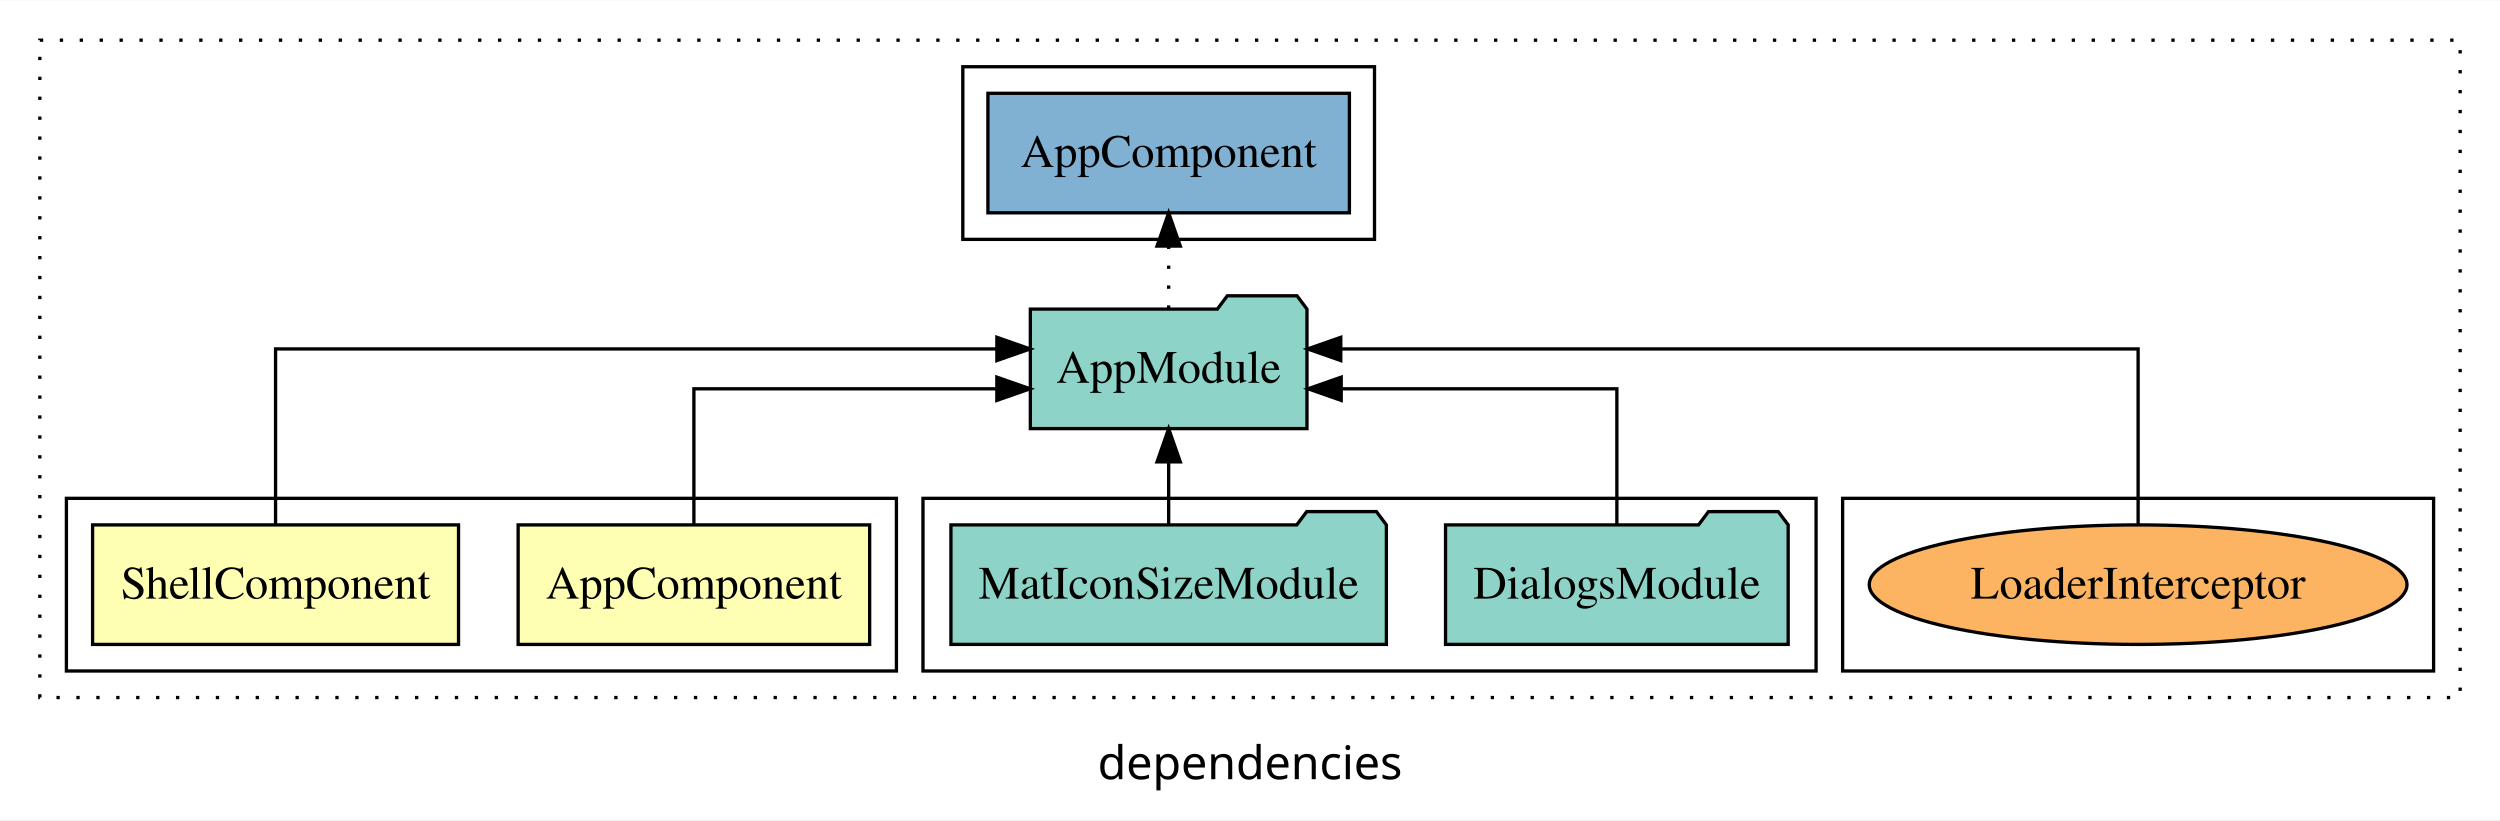
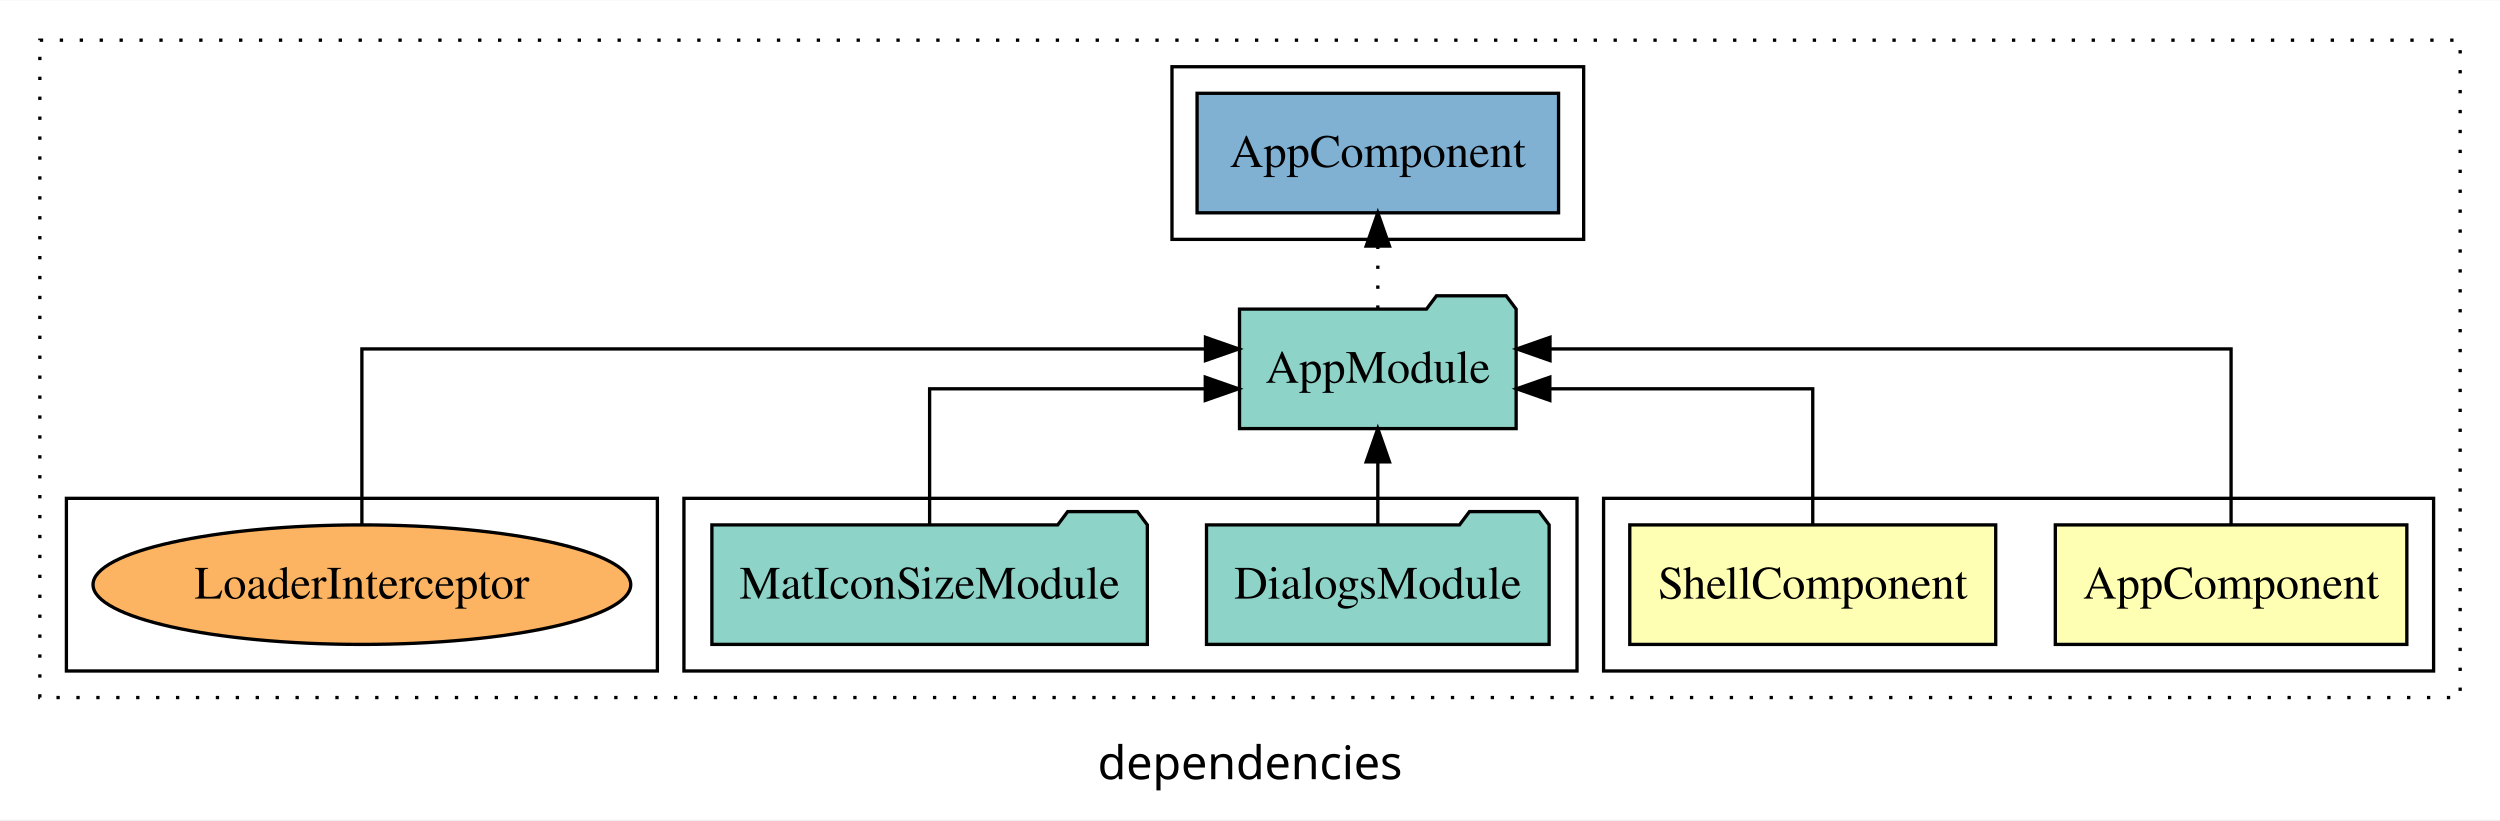
<svg xmlns="http://www.w3.org/2000/svg" width="753pt" height="247pt" viewBox="0.00 0.00 753.00 246.80">
  <g id="graph0" class="graph" transform="scale(1 1) rotate(0) translate(4 242.8)">
    <polygon fill="white" stroke="transparent" points="-4,4 -4,-242.8 749,-242.8 749,4 -4,4" />
    <text text-anchor="middle" x="372.5" y="-8.2" font-family="sans-serif" font-size="14.00">dependencies</text>
    <g id="clust1" class="cluster">
      <polygon fill="none" stroke="black" stroke-dasharray="1,5" points="8,-32.8 8,-230.8 737,-230.8 737,-32.8 8,-32.8" />
    </g>
+     <g id="clust2" class="cluster">
+       <polygon fill="none" stroke="black" points="479,-40.8 479,-92.8 729,-92.8 729,-40.8 479,-40.8" />
+     </g>
+     <g id="clust5" class="cluster">
+       <polygon fill="none" stroke="black" points="202,-40.8 202,-92.8 471,-92.8 471,-40.8 202,-40.8" />
+     </g>
    <g id="clust7" class="cluster">
-       <polygon fill="none" stroke="black" points="286,-170.8 286,-222.8 410,-222.8 410,-170.8 286,-170.8" />
+       <polygon fill="none" stroke="black" points="349,-170.8 349,-222.8 473,-222.8 473,-170.8 349,-170.8" />
    </g>
    <g id="clust8" class="cluster">
-       <polygon fill="none" stroke="black" points="551,-40.8 551,-92.8 729,-92.8 729,-40.8 551,-40.8" />
-     </g>
-     <g id="clust5" class="cluster">
-       <polygon fill="none" stroke="black" points="274,-40.8 274,-92.8 543,-92.8 543,-40.8 274,-40.8" />
-     </g>
-     <g id="clust2" class="cluster">
-       <polygon fill="none" stroke="black" points="16,-40.8 16,-92.8 266,-92.8 266,-40.8 16,-40.8" />
+       <polygon fill="none" stroke="black" points="16,-40.8 16,-92.8 194,-92.8 194,-40.8 16,-40.8" />
    </g>
    <g id="node1" class="node">
-       <polygon fill="#ffffb3" stroke="black" points="257.94,-84.8 152.06,-84.8 152.06,-48.8 257.94,-48.8 257.94,-84.8" />
-       <text text-anchor="middle" x="205" y="-62.6" font-family="Times,serif" font-size="14.00">AppComponent</text>
+       <polygon fill="#ffffb3" stroke="black" points="720.94,-84.8 615.06,-84.8 615.06,-48.8 720.94,-48.8 720.94,-84.8" />
+       <text text-anchor="middle" x="668" y="-62.6" font-family="Times,serif" font-size="14.00">AppComponent</text>
    </g>
    <g id="node3" class="node">
-       <polygon fill="#8dd3c7" stroke="black" points="389.66,-149.8 386.66,-153.8 365.66,-153.8 362.66,-149.8 306.34,-149.8 306.34,-113.8 389.66,-113.8 389.66,-149.8" />
-       <text text-anchor="middle" x="348" y="-127.6" font-family="Times,serif" font-size="14.00">AppModule</text>
+       <polygon fill="#8dd3c7" stroke="black" points="452.66,-149.8 449.66,-153.8 428.66,-153.8 425.66,-149.8 369.34,-149.8 369.34,-113.8 452.66,-113.8 452.66,-149.8" />
+       <text text-anchor="middle" x="411" y="-127.6" font-family="Times,serif" font-size="14.00">AppModule</text>
    </g>
    <g id="edge1" class="edge">
-       <path fill="none" stroke="black" d="M205,-84.82C205,-102.17 205,-125.8 205,-125.8 205,-125.8 296.25,-125.8 296.25,-125.8" />
-       <polygon fill="black" stroke="black" points="296.25,-129.3 306.25,-125.8 296.25,-122.3 296.25,-129.3" />
+       <path fill="none" stroke="black" d="M668,-85.08C668,-106.12 668,-137.8 668,-137.8 668,-137.8 462.86,-137.8 462.86,-137.8" />
+       <polygon fill="black" stroke="black" points="462.86,-134.3 452.86,-137.8 462.86,-141.3 462.86,-134.3" />
    </g>
    <g id="node2" class="node">
-       <polygon fill="#ffffb3" stroke="black" points="134.11,-84.8 23.89,-84.8 23.89,-48.8 134.11,-48.8 134.11,-84.8" />
-       <text text-anchor="middle" x="79" y="-62.6" font-family="Times,serif" font-size="14.00">ShellComponent</text>
+       <polygon fill="#ffffb3" stroke="black" points="597.11,-84.8 486.89,-84.8 486.89,-48.8 597.11,-48.8 597.11,-84.8" />
+       <text text-anchor="middle" x="542" y="-62.6" font-family="Times,serif" font-size="14.00">ShellComponent</text>
    </g>
    <g id="edge2" class="edge">
-       <path fill="none" stroke="black" d="M79,-85.08C79,-106.12 79,-137.8 79,-137.8 79,-137.8 296.26,-137.8 296.26,-137.8" />
-       <polygon fill="black" stroke="black" points="296.26,-141.3 306.26,-137.8 296.26,-134.3 296.26,-141.3" />
+       <path fill="none" stroke="black" d="M542,-84.82C542,-102.17 542,-125.8 542,-125.8 542,-125.8 462.81,-125.8 462.81,-125.8" />
+       <polygon fill="black" stroke="black" points="462.81,-122.3 452.81,-125.8 462.81,-129.3 462.81,-122.3" />
    </g>
    <g id="node6" class="node">
-       <polygon fill="#80b1d3" stroke="black" points="402.44,-214.8 293.56,-214.8 293.56,-178.8 402.44,-178.8 402.44,-214.8" />
-       <text text-anchor="middle" x="348" y="-192.6" font-family="Times,serif" font-size="14.00">AppComponent </text>
+       <polygon fill="#80b1d3" stroke="black" points="465.44,-214.8 356.56,-214.8 356.56,-178.8 465.44,-178.8 465.44,-214.8" />
+       <text text-anchor="middle" x="411" y="-192.6" font-family="Times,serif" font-size="14.00">AppComponent </text>
    </g>
    <g id="edge5" class="edge">
-       <path fill="none" stroke="black" stroke-dasharray="1,5" d="M348,-149.91C348,-149.91 348,-168.79 348,-168.79" />
-       <polygon fill="black" stroke="black" points="344.5,-168.79 348,-178.79 351.5,-168.79 344.5,-168.79" />
+       <path fill="none" stroke="black" stroke-dasharray="1,5" d="M411,-149.91C411,-149.91 411,-168.79 411,-168.79" />
+       <polygon fill="black" stroke="black" points="407.5,-168.79 411,-178.79 414.5,-168.79 407.5,-168.79" />
    </g>
    <g id="node4" class="node">
-       <polygon fill="#8dd3c7" stroke="black" points="534.6,-84.8 531.6,-88.8 510.6,-88.8 507.6,-84.8 431.4,-84.8 431.4,-48.8 534.6,-48.8 534.6,-84.8" />
-       <text text-anchor="middle" x="483" y="-62.6" font-family="Times,serif" font-size="14.00">DialogsModule</text>
+       <polygon fill="#8dd3c7" stroke="black" points="462.6,-84.8 459.6,-88.8 438.6,-88.8 435.6,-84.8 359.4,-84.8 359.4,-48.8 462.6,-48.8 462.6,-84.8" />
+       <text text-anchor="middle" x="411" y="-62.6" font-family="Times,serif" font-size="14.00">DialogsModule</text>
    </g>
    <g id="edge3" class="edge">
-       <path fill="none" stroke="black" d="M483,-84.82C483,-102.17 483,-125.8 483,-125.8 483,-125.8 399.97,-125.8 399.97,-125.8" />
-       <polygon fill="black" stroke="black" points="399.97,-122.3 389.97,-125.8 399.97,-129.3 399.97,-122.3" />
+       <path fill="none" stroke="black" d="M411,-84.91C411,-84.91 411,-103.79 411,-103.79" />
+       <polygon fill="black" stroke="black" points="407.5,-103.79 411,-113.79 414.5,-103.79 407.5,-103.79" />
    </g>
    <g id="node5" class="node">
-       <polygon fill="#8dd3c7" stroke="black" points="413.58,-84.8 410.58,-88.8 389.58,-88.8 386.58,-84.8 282.42,-84.8 282.42,-48.8 413.58,-48.8 413.58,-84.8" />
-       <text text-anchor="middle" x="348" y="-62.6" font-family="Times,serif" font-size="14.00">MatIconSizeModule</text>
+       <polygon fill="#8dd3c7" stroke="black" points="341.58,-84.8 338.58,-88.8 317.58,-88.8 314.58,-84.8 210.42,-84.8 210.42,-48.8 341.58,-48.8 341.58,-84.8" />
+       <text text-anchor="middle" x="276" y="-62.6" font-family="Times,serif" font-size="14.00">MatIconSizeModule</text>
    </g>
    <g id="edge4" class="edge">
-       <path fill="none" stroke="black" d="M348,-84.91C348,-84.91 348,-103.79 348,-103.79" />
-       <polygon fill="black" stroke="black" points="344.5,-103.79 348,-113.79 351.5,-103.79 344.5,-103.79" />
+       <path fill="none" stroke="black" d="M276,-84.82C276,-102.17 276,-125.8 276,-125.8 276,-125.8 359.03,-125.8 359.03,-125.8" />
+       <polygon fill="black" stroke="black" points="359.03,-129.3 369.03,-125.8 359.03,-122.3 359.03,-129.3" />
    </g>
    <g id="node7" class="node">
-       <ellipse fill="#fdb462" stroke="black" cx="640" cy="-66.8" rx="80.98" ry="18" />
-       <text text-anchor="middle" x="640" y="-62.6" font-family="Times,serif" font-size="14.00">LoaderInterceptor</text>
+       <ellipse fill="#fdb462" stroke="black" cx="105" cy="-66.8" rx="80.98" ry="18" />
+       <text text-anchor="middle" x="105" y="-62.6" font-family="Times,serif" font-size="14.00">LoaderInterceptor</text>
    </g>
    <g id="edge6" class="edge">
-       <path fill="none" stroke="black" d="M640,-85.08C640,-106.12 640,-137.8 640,-137.8 640,-137.8 399.84,-137.8 399.84,-137.8" />
-       <polygon fill="black" stroke="black" points="399.84,-134.3 389.84,-137.8 399.84,-141.3 399.84,-134.3" />
+       <path fill="none" stroke="black" d="M105,-85.08C105,-106.12 105,-137.8 105,-137.8 105,-137.8 359.09,-137.8 359.09,-137.8" />
+       <polygon fill="black" stroke="black" points="359.09,-141.3 369.09,-137.8 359.09,-134.3 359.09,-141.3" />
    </g>
  </g>
</svg>
